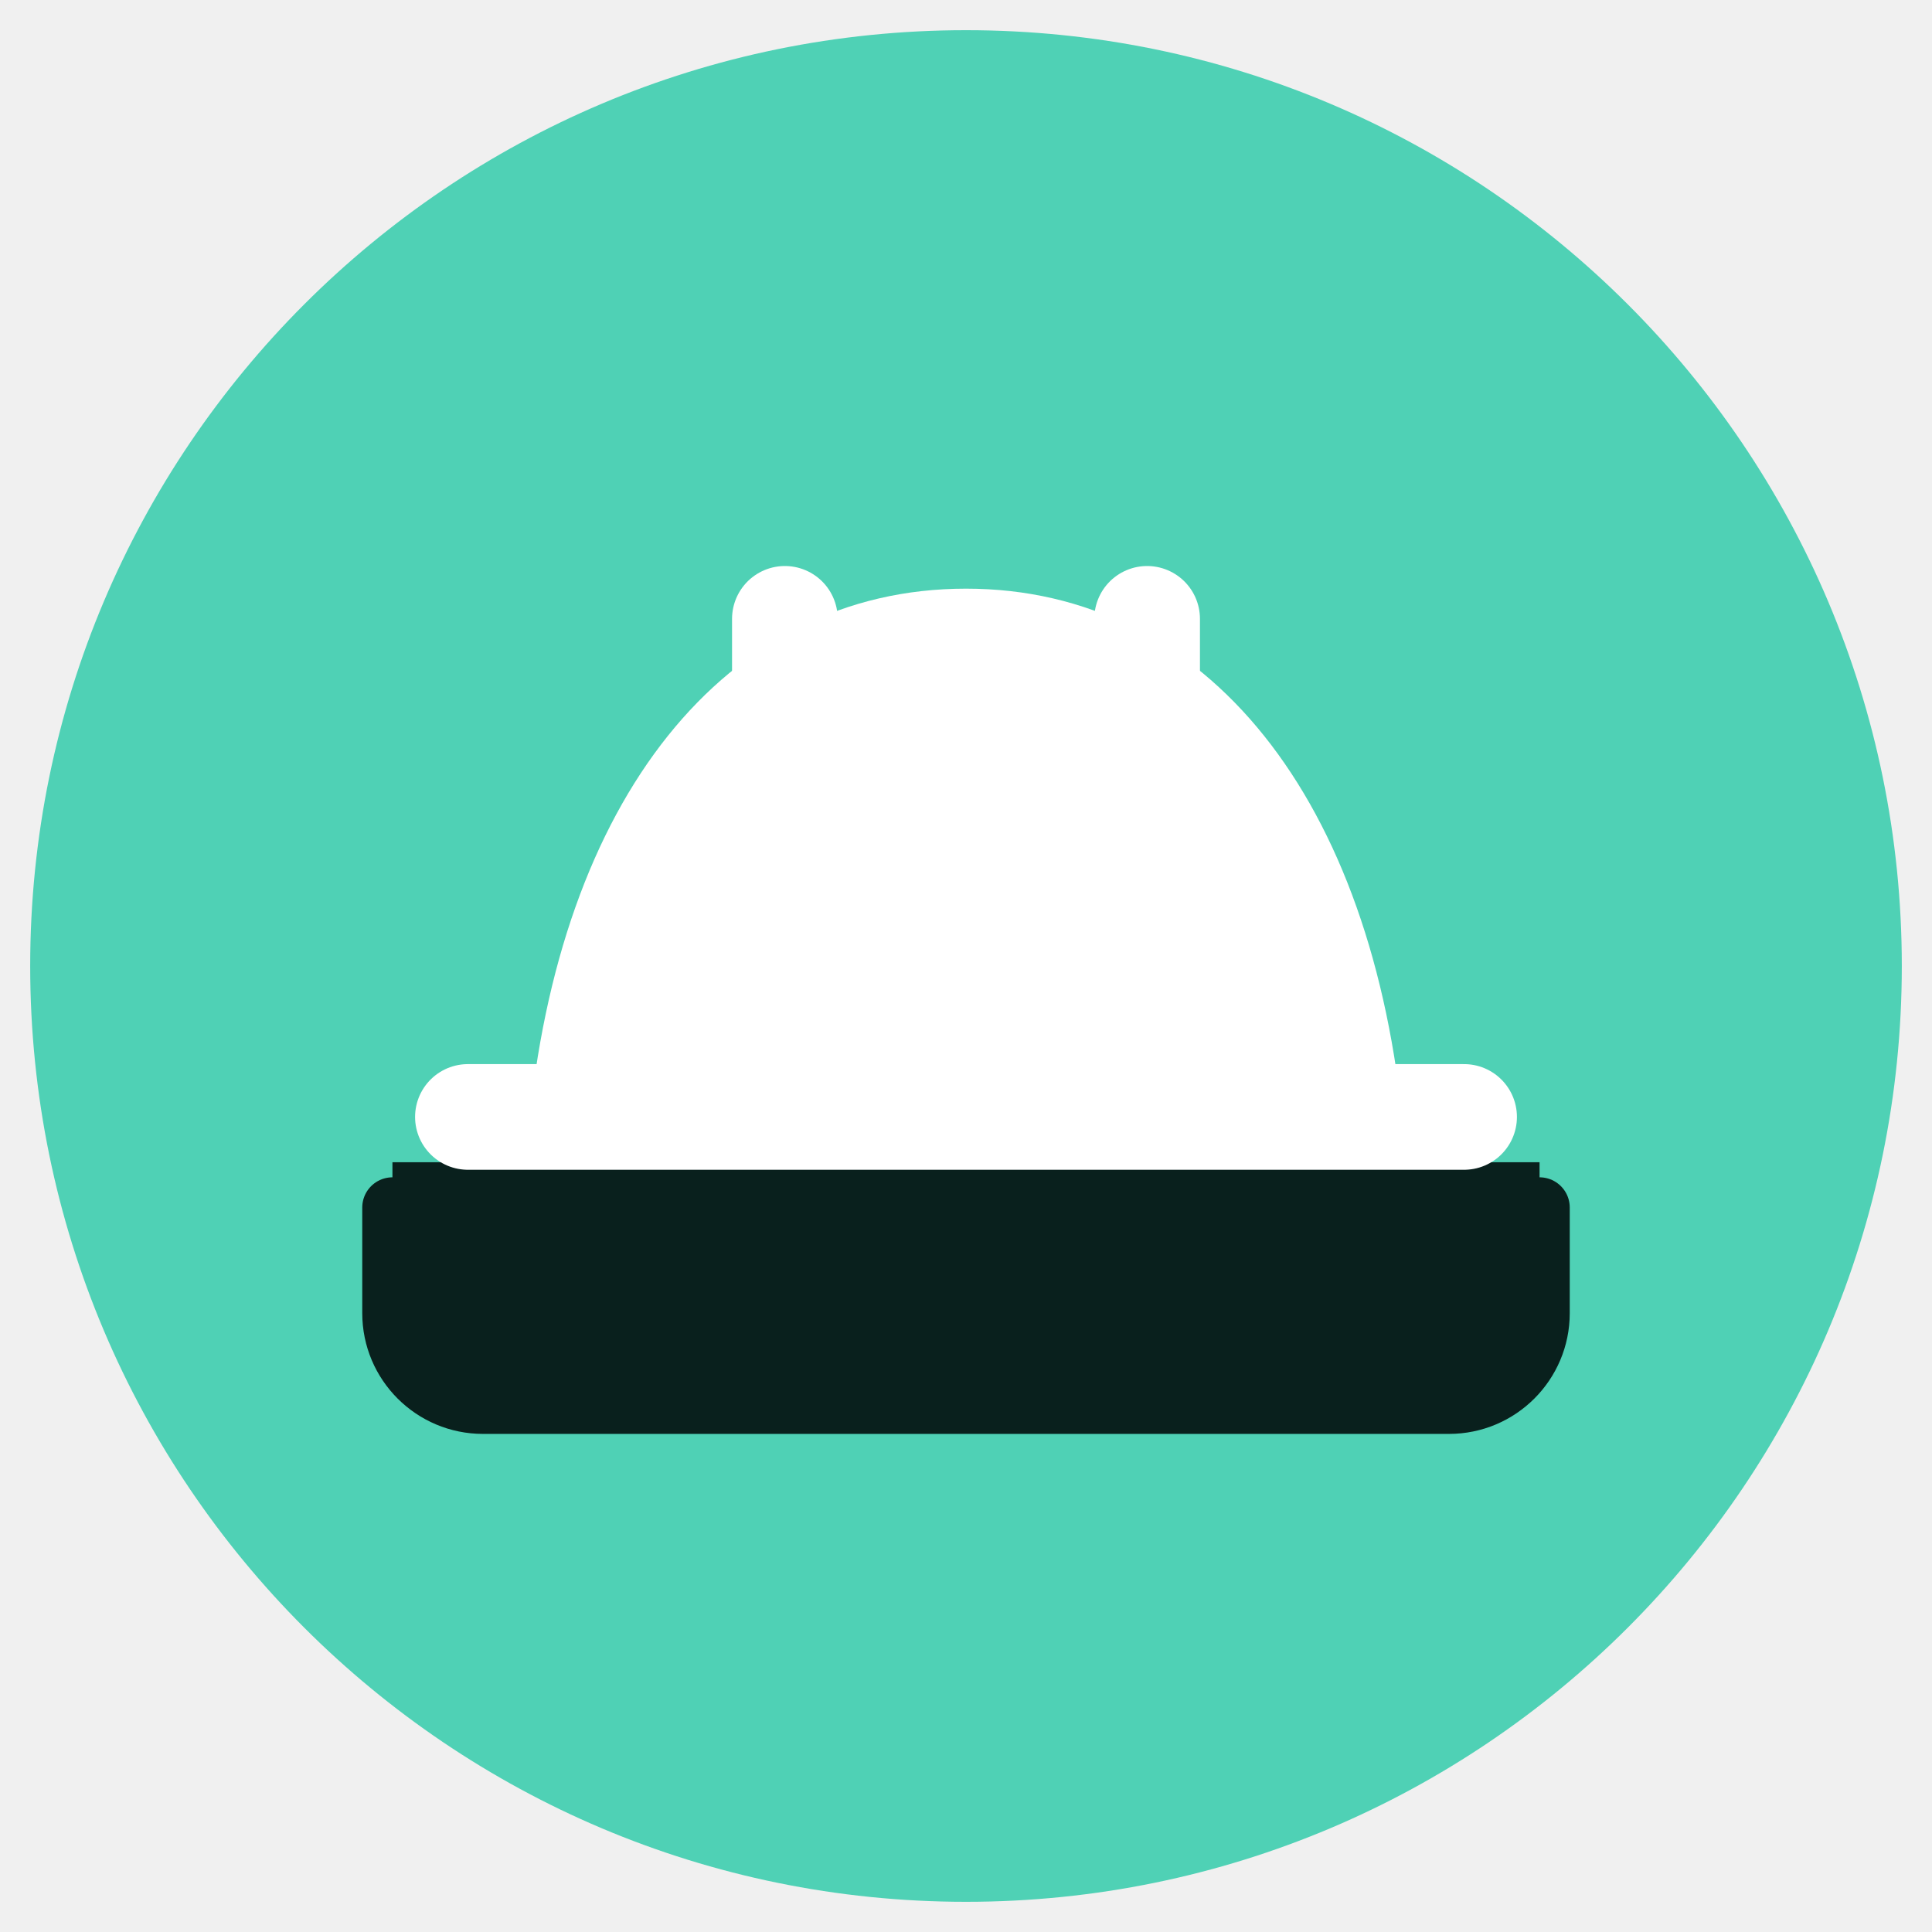
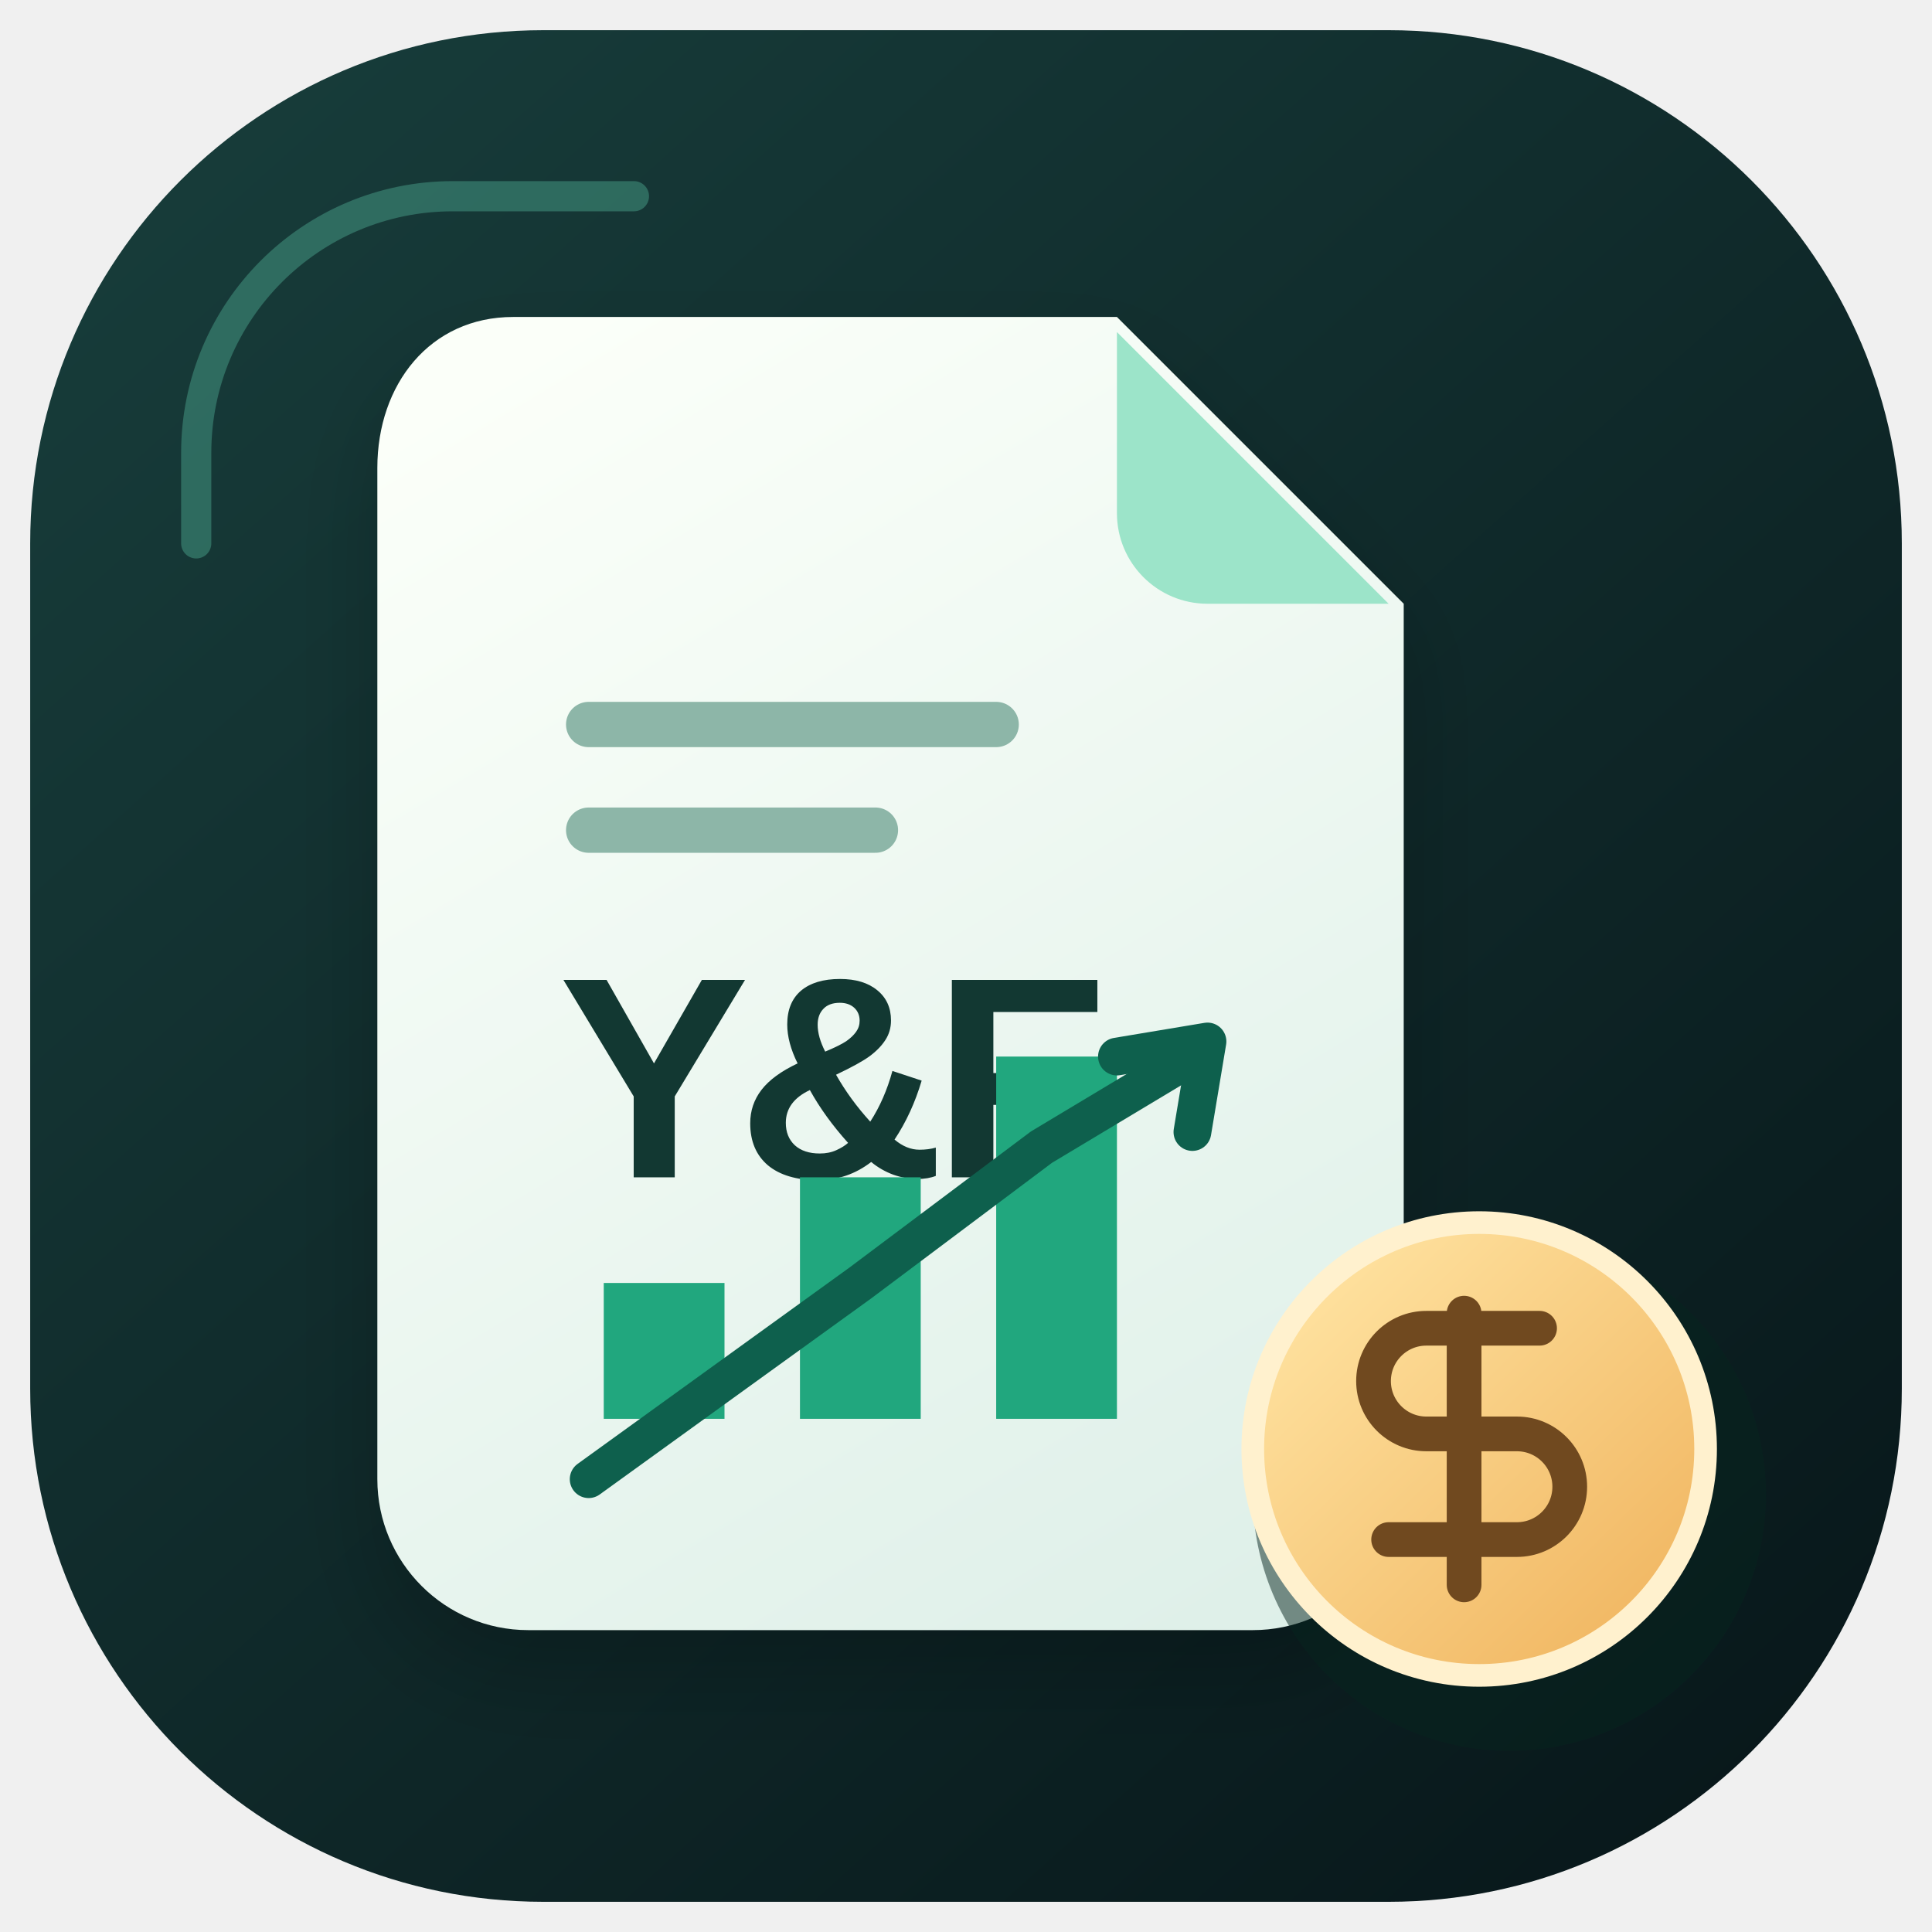
- <svg xmlns="http://www.w3.org/2000/svg" viewBox="0 0 128 128" fill="none" role="img" aria-labelledby="title">
-   <circle cx="64" cy="64" r="62" fill="#4fd1b5" />
-   <path d="M26 77h76v9a6 6 0 0 1-6 6H32a6 6 0 0 1-6-6v-9Z" fill="#09201d" />
-   <path d="M35 75c2-22 13-36 29-36s27 14 29 36H35Z" fill="#fff" />
-   <path d="M52 41v19m24-19v19M31 74h66" stroke="#fff" stroke-width="7" stroke-linecap="round" stroke-linejoin="round" />
-   <path d="M26 80v7a6 6 0 0 0 6 6h64a6 6 0 0 0 6-6v-7" stroke="#09201d" stroke-width="4" stroke-linecap="round" />
+ <svg xmlns="http://www.w3.org/2000/svg" viewBox="0 0 128 128" fill="none" role="img" aria-labelledby="title desc">
+   <defs>
+     <linearGradient id="background" x1="12" y1="8" x2="116" y2="124" gradientUnits="userSpaceOnUse">
+       <stop stop-color="#173C3A" />
+       <stop offset="1" stop-color="#08171A" />
+     </linearGradient>
+     <linearGradient id="paper" x1="38" y1="21" x2="91" y2="109" gradientUnits="userSpaceOnUse">
+       <stop stop-color="#FBFFF9" />
+       <stop offset="1" stop-color="#DDEFE8" />
+     </linearGradient>
+     <linearGradient id="coin" x1="86" y1="84" x2="117" y2="116" gradientUnits="userSpaceOnUse">
+       <stop stop-color="#FFE3A1" />
+       <stop offset="1" stop-color="#ECA84D" />
+     </linearGradient>
+     <filter id="shadow" x="20" y="15" width="94" height="106" color-interpolation-filters="sRGB" filterUnits="userSpaceOnUse">
+       <feGaussianBlur in="SourceAlpha" stdDeviation="3" />
+       <feOffset dy="3" />
+       <feComponentTransfer>
+         <feFuncA type="linear" slope=".2" />
+       </feComponentTransfer>
+       <feMerge>
+         <feMergeNode />
+         <feMergeNode in="SourceGraphic" />
+       </feMerge>
+     </filter>
+   </defs>
+   <rect x="2" y="2" width="124" height="124" rx="34" fill="url(#background)" />
+   <path d="M13 36V30c0-9.389 7.611-17 17-17h12" stroke="#66D7B5" stroke-opacity=".32" stroke-width="2" stroke-linecap="round" />
+   <g filter="url(#shadow)">
+     <path d="M34 21h40l19 19v58c0 5.523-4.477 10-10 10H35c-5.523 0-10-4.477-10-10V31c0-5.523 3.477-10 9-10Z" fill="url(#paper)" />
+     <path d="M74 22v12c0 3.314 2.686 6 6 6h12L74 22Z" fill="#9CE4C9" />
+     <path d="M39 48h27M39 55h19" stroke="#8DB6A8" stroke-width="3" stroke-linecap="round" />
+     <text x="37" y="78" fill="#123832" font-family="Arial, Helvetica, sans-serif" font-size="19" font-weight="800" letter-spacing="-.8">Y&amp;F</text>
+     <path d="M40 94h8V85h-8v9Zm13 0h8V78h-8v16Zm13 0h8V70h-8v24Z" fill="#21A77E" />
+     <path d="m39 98 18-13 12-9 10-6" stroke="#0E604D" stroke-width="2.5" stroke-linecap="round" stroke-linejoin="round" />
+     <path d="m74 70 6-1-1 6" stroke="#0E604D" stroke-width="2.5" stroke-linecap="round" stroke-linejoin="round" />
+   </g>
+   <circle cx="100" cy="99" r="17" fill="#06251F" fill-opacity=".5" />
+   <circle cx="98" cy="96" r="15" fill="url(#coin)" stroke="#FFF1CE" stroke-width="1.5" />
+   <path d="M97 87v18m5-17h-7.5a3.5 3.5 0 0 0 0 7h6a3.5 3.5 0 0 1 0 7H92" stroke="#70491F" stroke-width="2.3" stroke-linecap="round" />
</svg>
